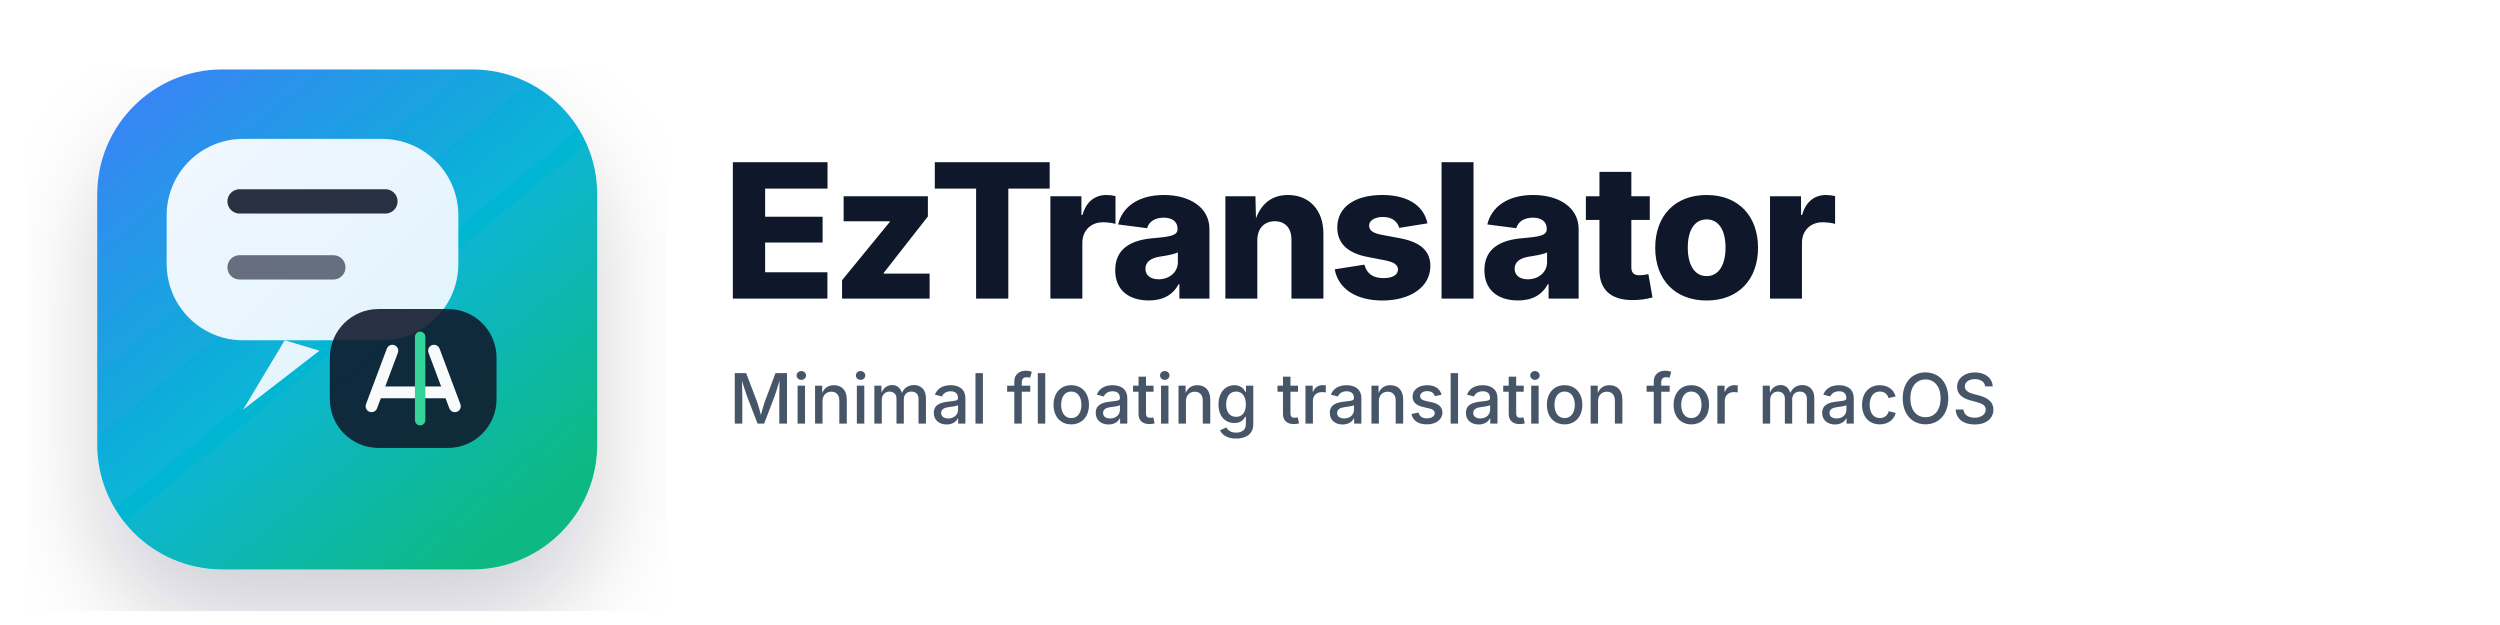
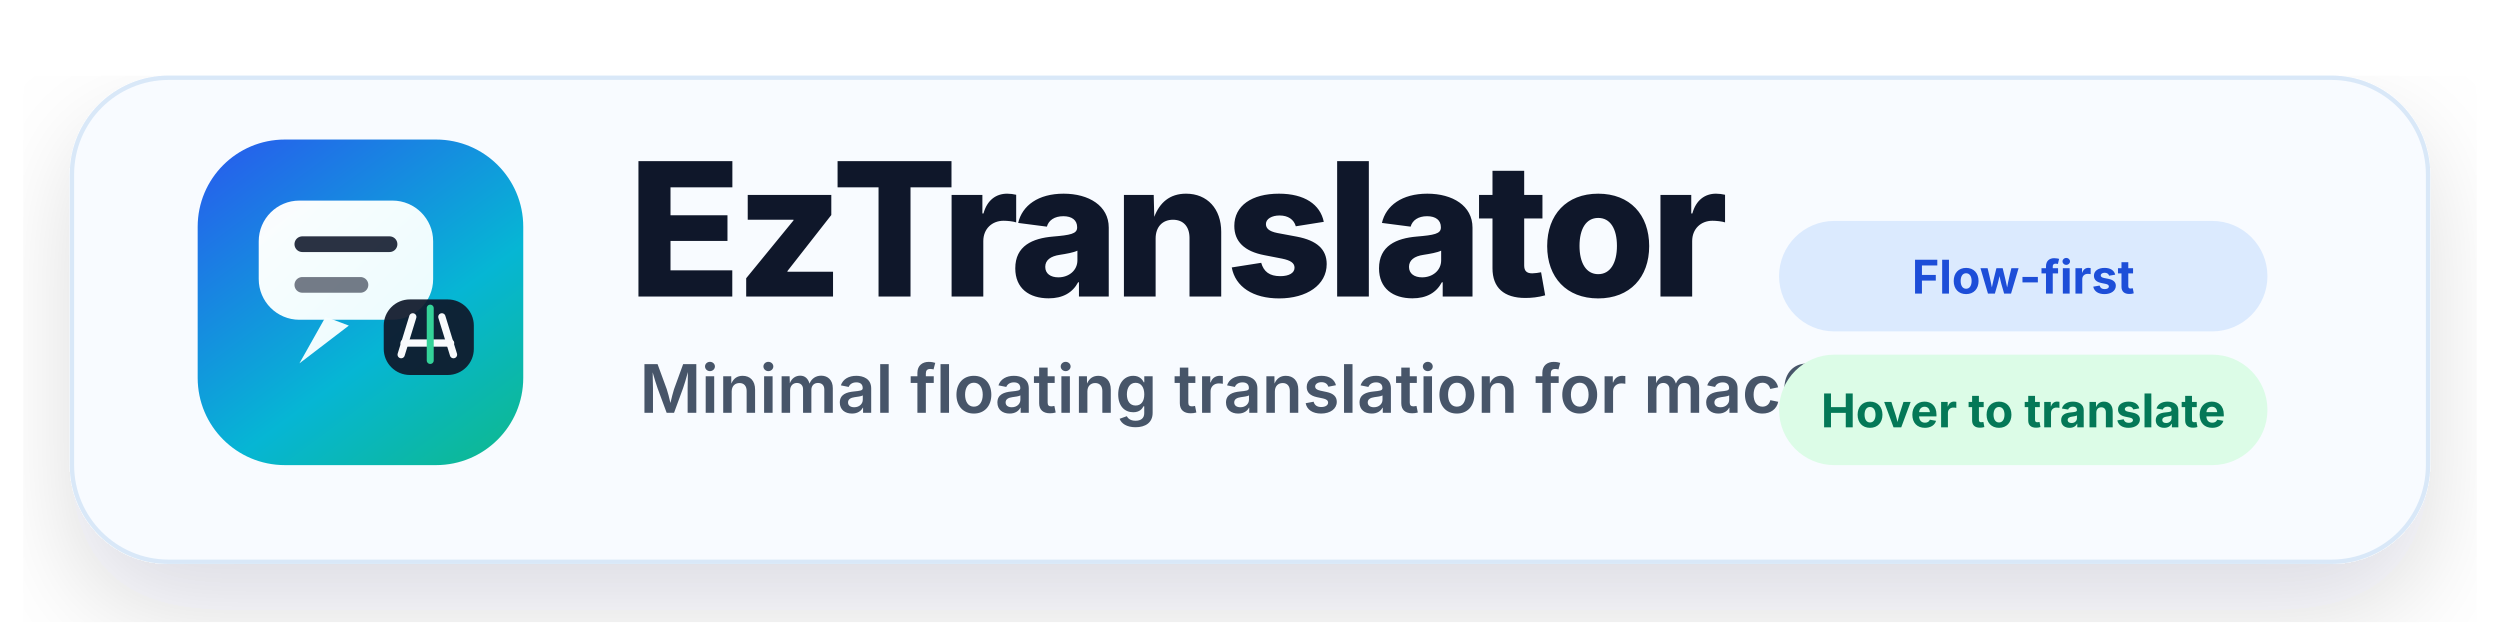
- <svg xmlns="http://www.w3.org/2000/svg" width="720" height="180" viewBox="0 0 720 180" fill="none" role="img" aria-labelledby="title desc">
+ <svg xmlns="http://www.w3.org/2000/svg" width="860" height="220" viewBox="0 0 860 220" fill="none" role="img" aria-labelledby="title desc">
  <defs>
-     <linearGradient id="brandGradient" x1="36" y1="24" x2="144" y2="156" gradientUnits="userSpaceOnUse">
-       <stop stop-color="#3B82F6" />
+     <linearGradient id="brand" x1="86" y1="48" x2="178" y2="172" gradientUnits="userSpaceOnUse">
+       <stop stop-color="#2563EB" />
      <stop offset="0.55" stop-color="#06B6D4" />
      <stop offset="1" stop-color="#10B981" />
    </linearGradient>
-     <linearGradient id="bubbleGradient" x1="56" y1="46" x2="127" y2="122" gradientUnits="userSpaceOnUse">
-       <stop stop-color="#F8FBFF" />
-       <stop offset="1" stop-color="#E8F5FF" />
+     <linearGradient id="bubble" x1="96" y1="69" x2="157" y2="132" gradientUnits="userSpaceOnUse">
+       <stop stop-color="#FFFFFF" />
+       <stop offset="1" stop-color="#ECFEFF" />
    </linearGradient>
-     <filter id="shadow" x="8" y="4" width="184" height="172" filterUnits="userSpaceOnUse" color-interpolation-filters="sRGB">
-       <feDropShadow dx="0" dy="16" stdDeviation="14" flood-color="#0F172A" flood-opacity="0.18" />
+     <filter id="shadow" x="8" y="10" width="844" height="204" filterUnits="userSpaceOnUse" color-interpolation-filters="sRGB">
+       <feDropShadow dx="0" dy="16" stdDeviation="18" flood-color="#0F172A" flood-opacity="0.14" />
    </filter>
  </defs>
  <g filter="url(#shadow)">
-     <rect x="28" y="20" width="144" height="144" rx="36" fill="url(#brandGradient)" />
+     <rect x="24" y="26" width="812" height="168" rx="34" fill="#F8FBFF" />
+     <rect x="24.75" y="26.75" width="810.5" height="166.5" rx="33.25" stroke="#D9E8F8" stroke-width="1.5" />
  </g>
-   <rect x="48" y="40" width="84" height="58" rx="22" fill="url(#bubbleGradient)" fill-opacity="0.96" />
-   <path d="M82 98L70 118L92 101" fill="url(#bubbleGradient)" fill-opacity="0.96" />
-   <path d="M69 58H111" stroke="#0F172A" stroke-width="7" stroke-linecap="round" stroke-opacity="0.88" />
-   <path d="M69 77H96" stroke="#0F172A" stroke-width="7" stroke-linecap="round" stroke-opacity="0.6" />
-   <g transform="translate(95 89)">
-     <rect x="0" y="0" width="48" height="40" rx="14" fill="#0F172A" fill-opacity="0.88" />
-     <path d="M18 12L12 28" stroke="#F8FAFC" stroke-width="3.4" stroke-linecap="round" />
-     <path d="M30 12L36 28" stroke="#F8FAFC" stroke-width="3.4" stroke-linecap="round" />
-     <path d="M14 24H34" stroke="#F8FAFC" stroke-width="3.4" stroke-linecap="round" />
-     <path d="M26 8V32" stroke="#34D399" stroke-width="3" stroke-linecap="round" />
-   </g>
-   <g fill="#0F172A">
-     <text x="208" y="86" font-size="54" font-weight="800" font-family="SF Pro Display, Inter, Segoe UI, sans-serif" letter-spacing="-1.5">EzTranslator</text>
-     <text x="210" y="122" font-size="20" font-weight="500" font-family="SF Pro Text, Inter, Segoe UI, sans-serif" fill="#475569">Minimal floating translation for macOS</text>
-   </g>
+   <rect x="68" y="48" width="112" height="112" rx="30" fill="url(#brand)" />
+   <rect x="89" y="69" width="60" height="41" rx="14" fill="url(#bubble)" fill-opacity="0.98" />
+   <path d="M112 109L103 125L120 112" fill="url(#bubble)" fill-opacity="0.98" />
+   <path d="M104 84H134" stroke="#0F172A" stroke-width="5.4" stroke-linecap="round" stroke-opacity="0.88" />
+   <path d="M104 98H124" stroke="#0F172A" stroke-width="5.4" stroke-linecap="round" stroke-opacity="0.56" />
+   <rect x="132" y="103" width="31" height="26" rx="9" fill="#0F172A" fill-opacity="0.92" />
+   <path d="M142 109L138 122" stroke="#F8FAFC" stroke-width="2.5" stroke-linecap="round" />
+   <path d="M152 109L156 122" stroke="#F8FAFC" stroke-width="2.5" stroke-linecap="round" />
+   <path d="M139 118H155" stroke="#F8FAFC" stroke-width="2.5" stroke-linecap="round" />
+   <path d="M148 106V124" stroke="#34D399" stroke-width="2.4" stroke-linecap="round" />
+   <text x="216" y="102" font-size="64" font-weight="800" font-family="SF Pro Display, Inter, Segoe UI, sans-serif" letter-spacing="-2" fill="#0F172A">EzTranslator</text>
+   <text x="220" y="142" font-size="23" font-weight="560" font-family="SF Pro Text, Inter, Segoe UI, sans-serif" fill="#475569">Minimal floating translation for macOS</text>
+   <rect x="612" y="76" width="168" height="38" rx="19" fill="#DBEAFE" />
+   <text x="696" y="101" text-anchor="middle" font-size="16" font-weight="700" font-family="SF Pro Text, Inter, Segoe UI, sans-serif" fill="#1D4ED8">Flow-first</text>
+   <rect x="612" y="122" width="168" height="38" rx="19" fill="#DCFCE7" />
+   <text x="696" y="147" text-anchor="middle" font-size="16" font-weight="700" font-family="SF Pro Text, Inter, Segoe UI, sans-serif" fill="#047857">Hover to translate</text>
</svg>
